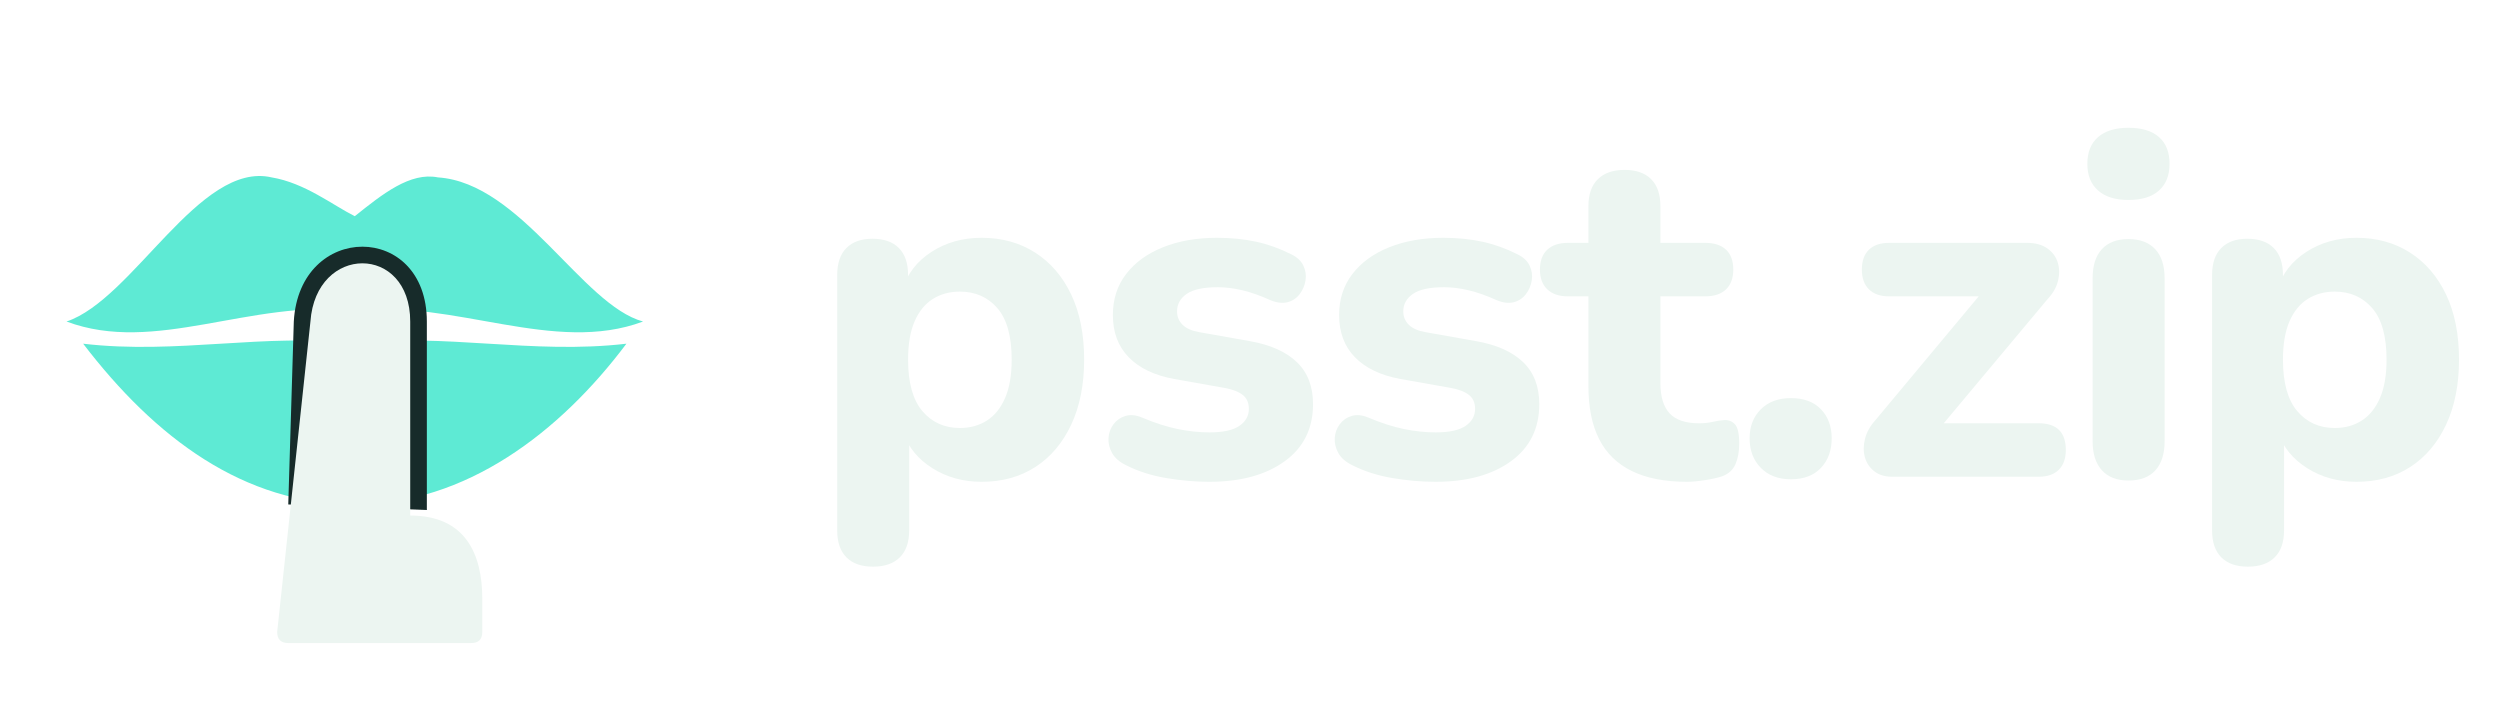
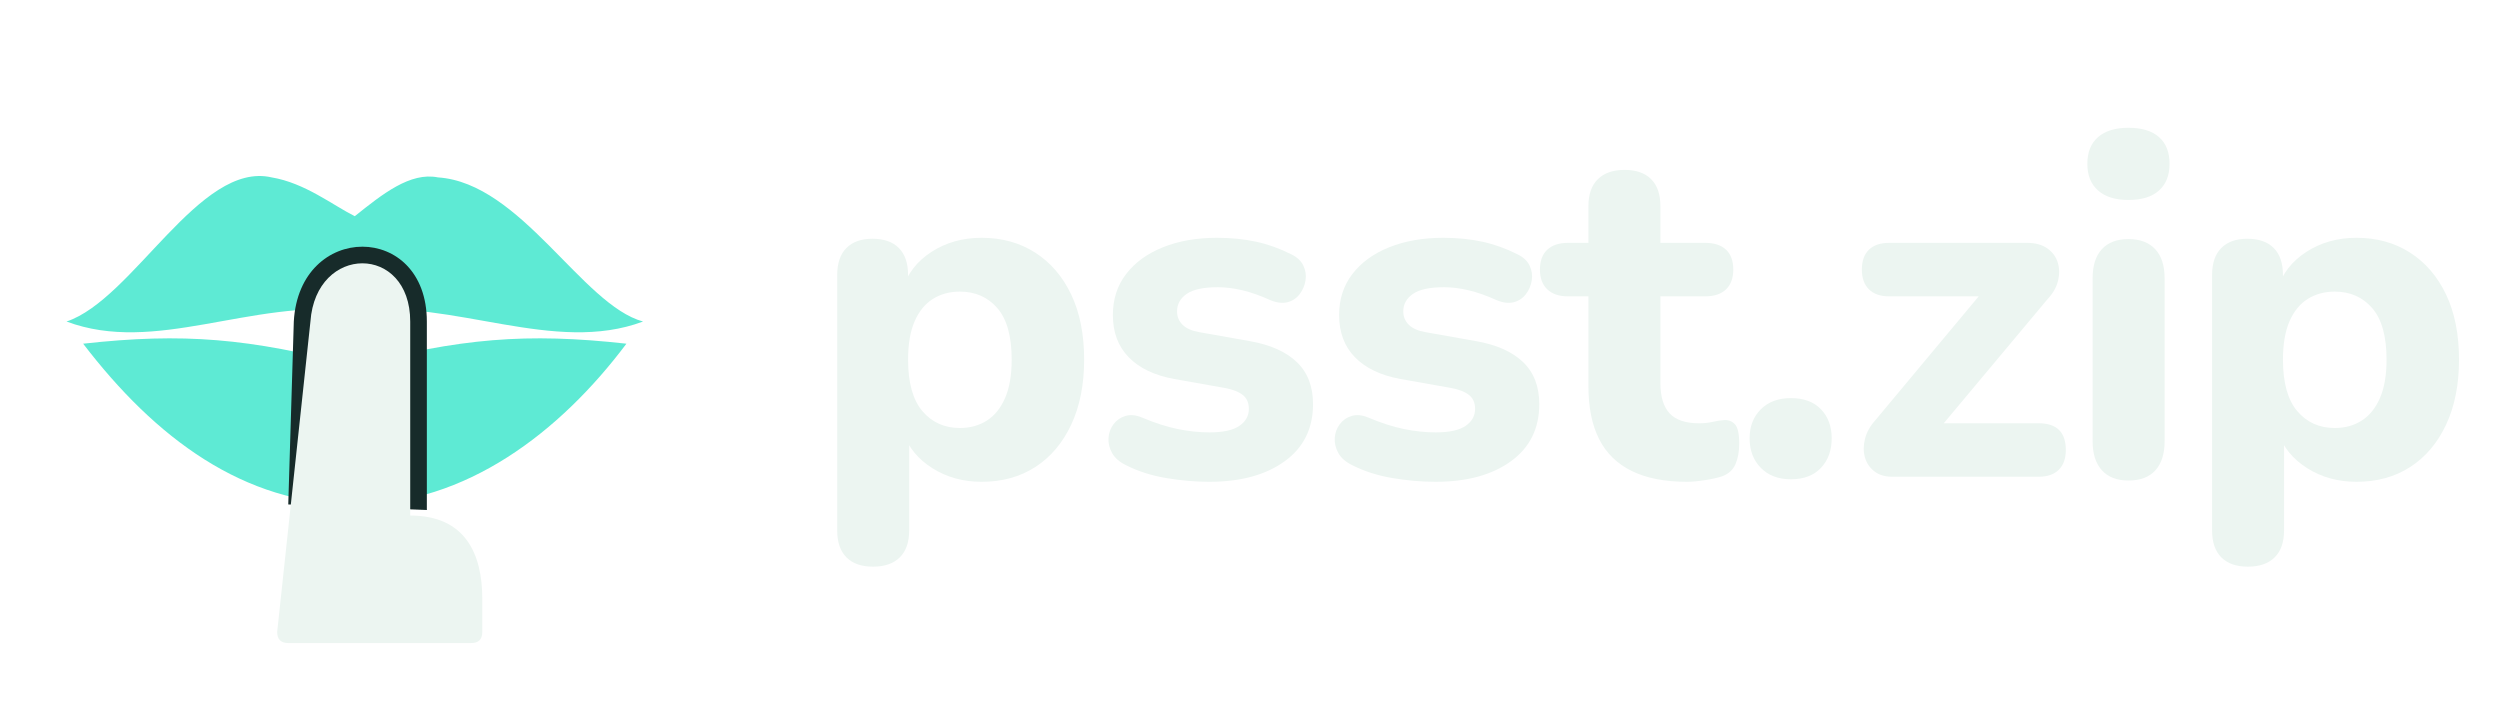
<svg xmlns="http://www.w3.org/2000/svg" viewBox="0 0 450.98 128" fill="none">
  <path fill="#5eead4" d="M12 58C24 54 36 29 49 32C55 33 60 37 64 39C69 35 74 31 79 32C94 33 105 55 116 58C100 64 82 54 64 56C45 54 28 64 12 58Z" />
-   <path fill="#5eead4" d="M15 62C32 64 48 60 64 62C80 60 96 64 113 62C101 78 84 91 64 91C44 91 28 79 15 62Z" />
+   <path fill="#5eead4" d="M15 62C33 60 45 61 64 66C83 61 95 60 113 62C101 78 84 91 64 91C44 91 28 79 15 62Z" />
  <path fill="#172b2a" d="M52 91L53 58C54 40 77 40 77 58V92Z" />
  <path fill="#ecf5f1" d="M50 114L56 58C57 44 74 44 74 58V93C84 93 87 100 87 108V114Q87 116 85 116H52Q50 116 50 114Z" />
  <g fill="#ecf5f1">
    <path d="M157.488 102.222Q154.369 102.222 152.697 100.55Q151.024 98.877 151.024 95.672V49.619Q151.024 46.414 152.683 44.742Q154.342 43.069 157.375 43.069Q160.494 43.069 162.152 44.742Q163.811 46.414 163.811 49.619V55.465L162.865 52.077Q164.128 47.96 168.046 45.429Q171.965 42.897 177.081 42.897Q182.558 42.897 186.729 45.563Q190.9 48.229 193.236 53.129Q195.571 58.028 195.571 64.876Q195.571 71.638 193.236 76.61Q190.9 81.582 186.759 84.248Q182.617 86.914 177.081 86.914Q172.078 86.914 168.202 84.466Q164.327 82.018 162.978 78.127H164.01V95.672Q164.01 98.877 162.308 100.55Q160.606 102.222 157.488 102.222ZM173.155 77.208Q175.933 77.208 178.031 75.862Q180.13 74.516 181.314 71.787Q182.499 69.057 182.499 64.876Q182.499 58.562 179.912 55.582Q177.325 52.603 173.155 52.603Q170.404 52.603 168.293 53.919Q166.181 55.236 164.996 57.952Q163.811 60.668 163.811 64.876Q163.811 71.131 166.398 74.17Q168.986 77.208 173.155 77.208Z" />
    <path d="M218.133 86.914Q214.354 86.914 210.347 86.234Q206.34 85.554 203.099 83.905Q201.346 83.045 200.612 81.722Q199.878 80.4 199.966 79.01Q200.055 77.62 200.867 76.531Q201.679 75.442 203.015 75.036Q204.351 74.629 205.996 75.317Q209.49 76.79 212.446 77.394Q215.402 77.999 218.192 77.999Q221.862 77.999 223.573 76.822Q225.284 75.646 225.284 73.755Q225.284 72.1 224.153 71.227Q223.022 70.354 220.868 69.973L211.81 68.366Q206.478 67.388 203.616 64.453Q200.753 61.518 200.753 56.825Q200.753 52.536 203.154 49.418Q205.554 46.3 209.798 44.599Q214.042 42.897 219.53 42.897Q223.368 42.897 226.612 43.607Q229.856 44.316 232.925 45.874Q234.484 46.616 235.105 47.896Q235.726 49.175 235.509 50.565Q235.291 51.955 234.45 53.06Q233.608 54.165 232.259 54.515Q230.909 54.865 229.178 54.15Q226.431 52.909 224.101 52.36Q221.772 51.812 219.697 51.812Q215.806 51.812 214.068 53.018Q212.33 54.225 212.33 56.175Q212.33 57.603 213.332 58.592Q214.334 59.58 216.397 59.93L225.455 61.537Q231.018 62.515 233.939 65.321Q236.861 68.127 236.861 72.905Q236.861 79.506 231.743 83.21Q226.626 86.914 218.133 86.914Z" />
    <path d="M258.945 86.914Q255.166 86.914 251.159 86.234Q247.152 85.554 243.911 83.905Q242.158 83.045 241.424 81.722Q240.69 80.4 240.778 79.01Q240.867 77.62 241.679 76.531Q242.491 75.442 243.827 75.036Q245.163 74.629 246.808 75.317Q250.302 76.79 253.258 77.394Q256.214 77.999 259.004 77.999Q262.674 77.999 264.385 76.822Q266.096 75.646 266.096 73.755Q266.096 72.1 264.965 71.227Q263.834 70.354 261.68 69.973L252.622 68.366Q247.29 67.388 244.428 64.453Q241.565 61.518 241.565 56.825Q241.565 52.536 243.966 49.418Q246.366 46.3 250.61 44.599Q254.854 42.897 260.342 42.897Q264.18 42.897 267.424 43.607Q270.668 44.316 273.737 45.874Q275.296 46.616 275.917 47.896Q276.538 49.175 276.321 50.565Q276.103 51.955 275.262 53.06Q274.42 54.165 273.071 54.515Q271.721 54.865 269.99 54.15Q267.243 52.909 264.913 52.36Q262.584 51.812 260.509 51.812Q256.618 51.812 254.88 53.018Q253.142 54.225 253.142 56.175Q253.142 57.603 254.144 58.592Q255.146 59.58 257.209 59.93L266.267 61.537Q271.83 62.515 274.751 65.321Q277.673 68.127 277.673 72.905Q277.673 79.506 272.555 83.21Q267.438 86.914 258.945 86.914Z" />
    <path d="M304.327 86.914Q298.333 86.914 294.363 84.968Q290.393 83.022 288.466 79.205Q286.538 75.389 286.538 69.675V53.458H282.848Q280.434 53.458 279.113 52.194Q277.793 50.931 277.793 48.635Q277.793 46.279 279.113 45.045Q280.434 43.811 282.848 43.811H286.538V37.198Q286.538 33.993 288.24 32.32Q289.942 30.648 293.061 30.648Q296.18 30.648 297.852 32.32Q299.524 33.993 299.524 37.198V43.811H307.617Q310.058 43.811 311.364 45.045Q312.671 46.279 312.671 48.635Q312.671 50.931 311.364 52.194Q310.058 53.458 307.617 53.458H299.524V69.126Q299.524 72.77 301.182 74.564Q302.84 76.359 306.505 76.359Q307.832 76.359 308.95 76.101Q310.068 75.843 310.982 75.784Q312.176 75.698 312.958 76.523Q313.74 77.348 313.74 80.042Q313.74 82.166 313.074 83.715Q312.407 85.263 310.675 85.914Q309.504 86.312 307.576 86.613Q305.649 86.914 304.327 86.914Z" />
    <path d="M323.063 86.457Q319.654 86.457 317.635 84.395Q315.616 82.333 315.616 79.064Q315.616 75.854 317.635 73.835Q319.654 71.816 323.063 71.816Q326.558 71.816 328.491 73.835Q330.424 75.854 330.424 79.064Q330.424 82.333 328.491 84.395Q326.558 86.457 323.063 86.457Z" />
    <path d="M341.316 86.0Q339.359 86.0 338.095 85.008Q336.832 84.016 336.407 82.47Q335.982 80.924 336.436 79.136Q336.891 77.348 338.337 75.757L359.453 50.447V53.458H340.773Q338.418 53.458 337.141 52.194Q335.864 50.931 335.864 48.635Q335.864 46.279 337.141 45.045Q338.418 43.811 340.773 43.811H365.663Q367.906 43.811 369.312 44.803Q370.718 45.796 371.199 47.341Q371.68 48.887 371.255 50.646Q370.831 52.404 369.384 53.936L347.811 79.73V76.354H367.749Q372.658 76.354 372.658 81.177Q372.658 83.473 371.395 84.736Q370.131 86.0 367.749 86.0Z" />
    <path d="M383.956 86.683Q380.837 86.683 379.165 84.838Q377.492 82.994 377.492 79.623V50.189Q377.492 46.758 379.165 44.943Q380.837 43.128 383.956 43.128Q387.074 43.128 388.776 44.943Q390.478 46.758 390.478 50.189V79.623Q390.478 82.994 388.819 84.838Q387.16 86.683 383.956 86.683ZM383.956 36.073Q380.407 36.073 378.474 34.366Q376.541 32.659 376.541 29.562Q376.541 26.406 378.474 24.729Q380.407 23.051 383.956 23.051Q387.564 23.051 389.467 24.729Q391.37 26.406 391.37 29.562Q391.37 32.659 389.467 34.366Q387.564 36.073 383.956 36.073Z" />
    <path d="M405.504 102.222Q402.385 102.222 400.713 100.55Q399.04 98.877 399.04 95.672V49.619Q399.04 46.414 400.699 44.742Q402.358 43.069 405.391 43.069Q408.51 43.069 410.168 44.742Q411.827 46.414 411.827 49.619V55.465L410.881 52.077Q412.144 47.96 416.062 45.429Q419.981 42.897 425.097 42.897Q430.574 42.897 434.745 45.563Q438.916 48.229 441.252 53.129Q443.587 58.028 443.587 64.876Q443.587 71.638 441.252 76.61Q438.916 81.582 434.775 84.248Q430.633 86.914 425.097 86.914Q420.094 86.914 416.218 84.466Q412.343 82.018 410.994 78.127H412.026V95.672Q412.026 98.877 410.324 100.55Q408.622 102.222 405.504 102.222ZM421.171 77.208Q423.949 77.208 426.047 75.862Q428.146 74.516 429.33 71.787Q430.515 69.057 430.515 64.876Q430.515 58.562 427.928 55.582Q425.341 52.603 421.171 52.603Q418.42 52.603 416.309 53.919Q414.197 55.236 413.012 57.952Q411.827 60.668 411.827 64.876Q411.827 71.131 414.414 74.17Q417.002 77.208 421.171 77.208Z" />
  </g>
</svg>
